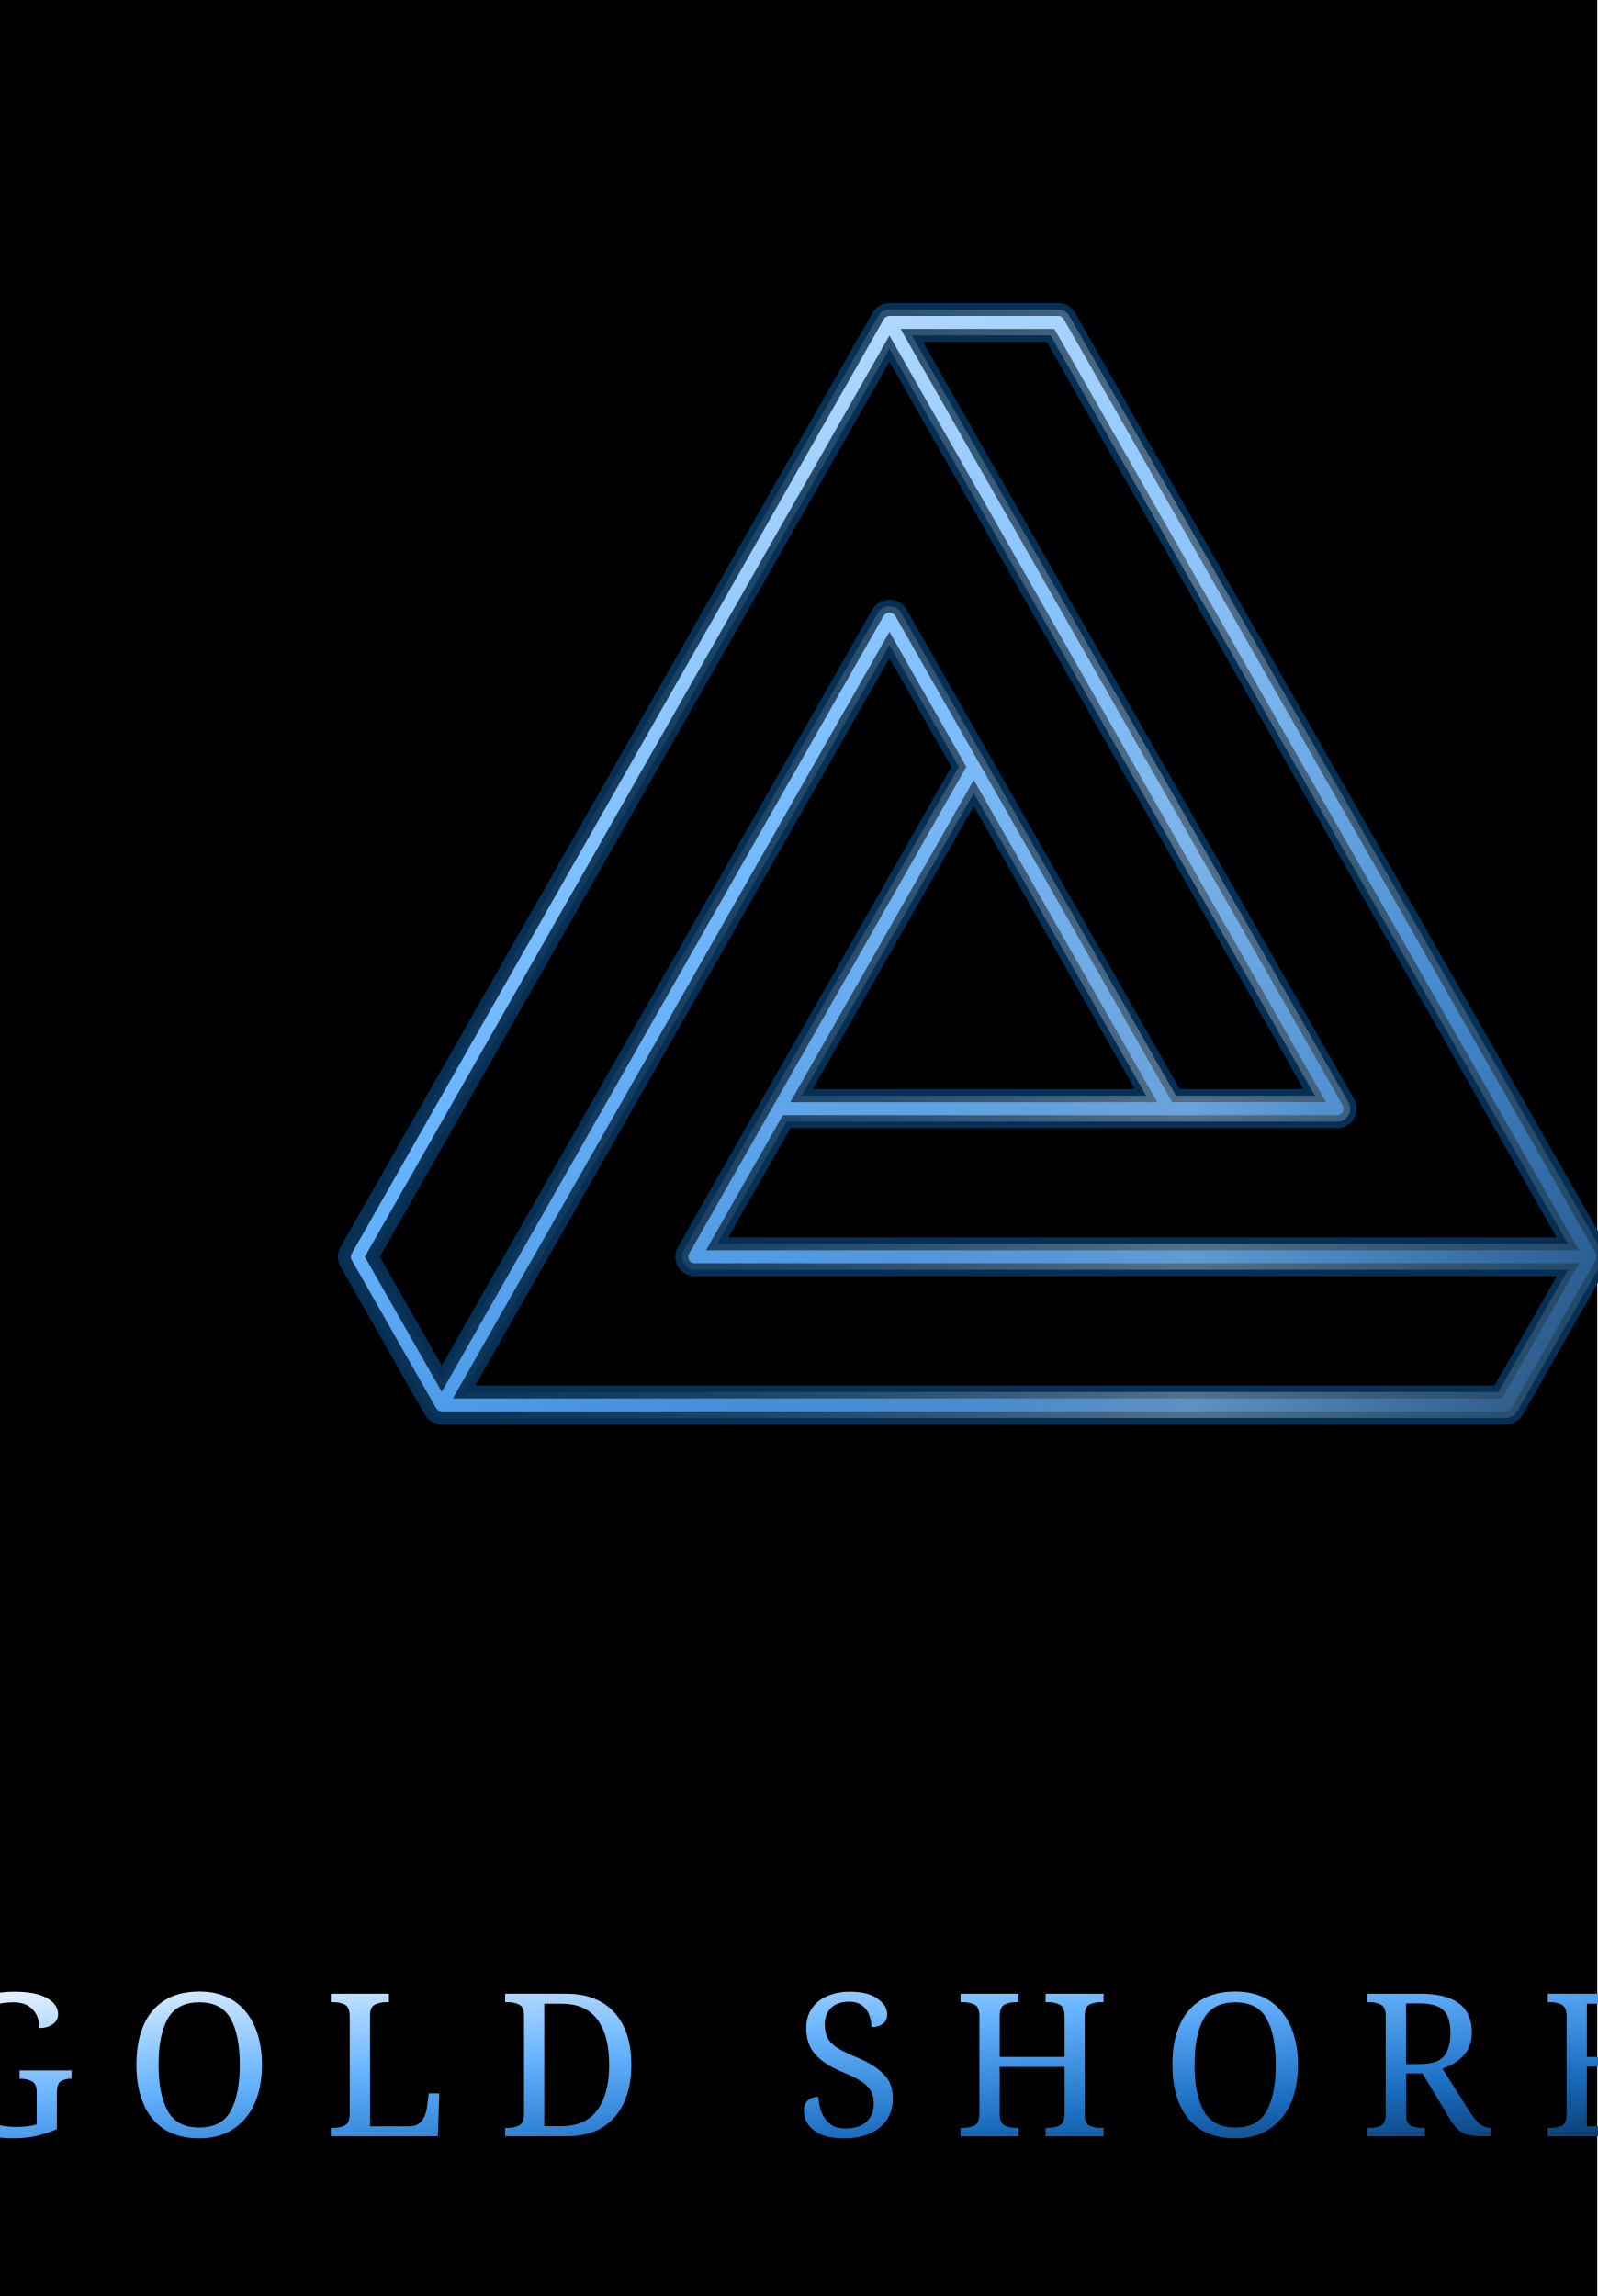
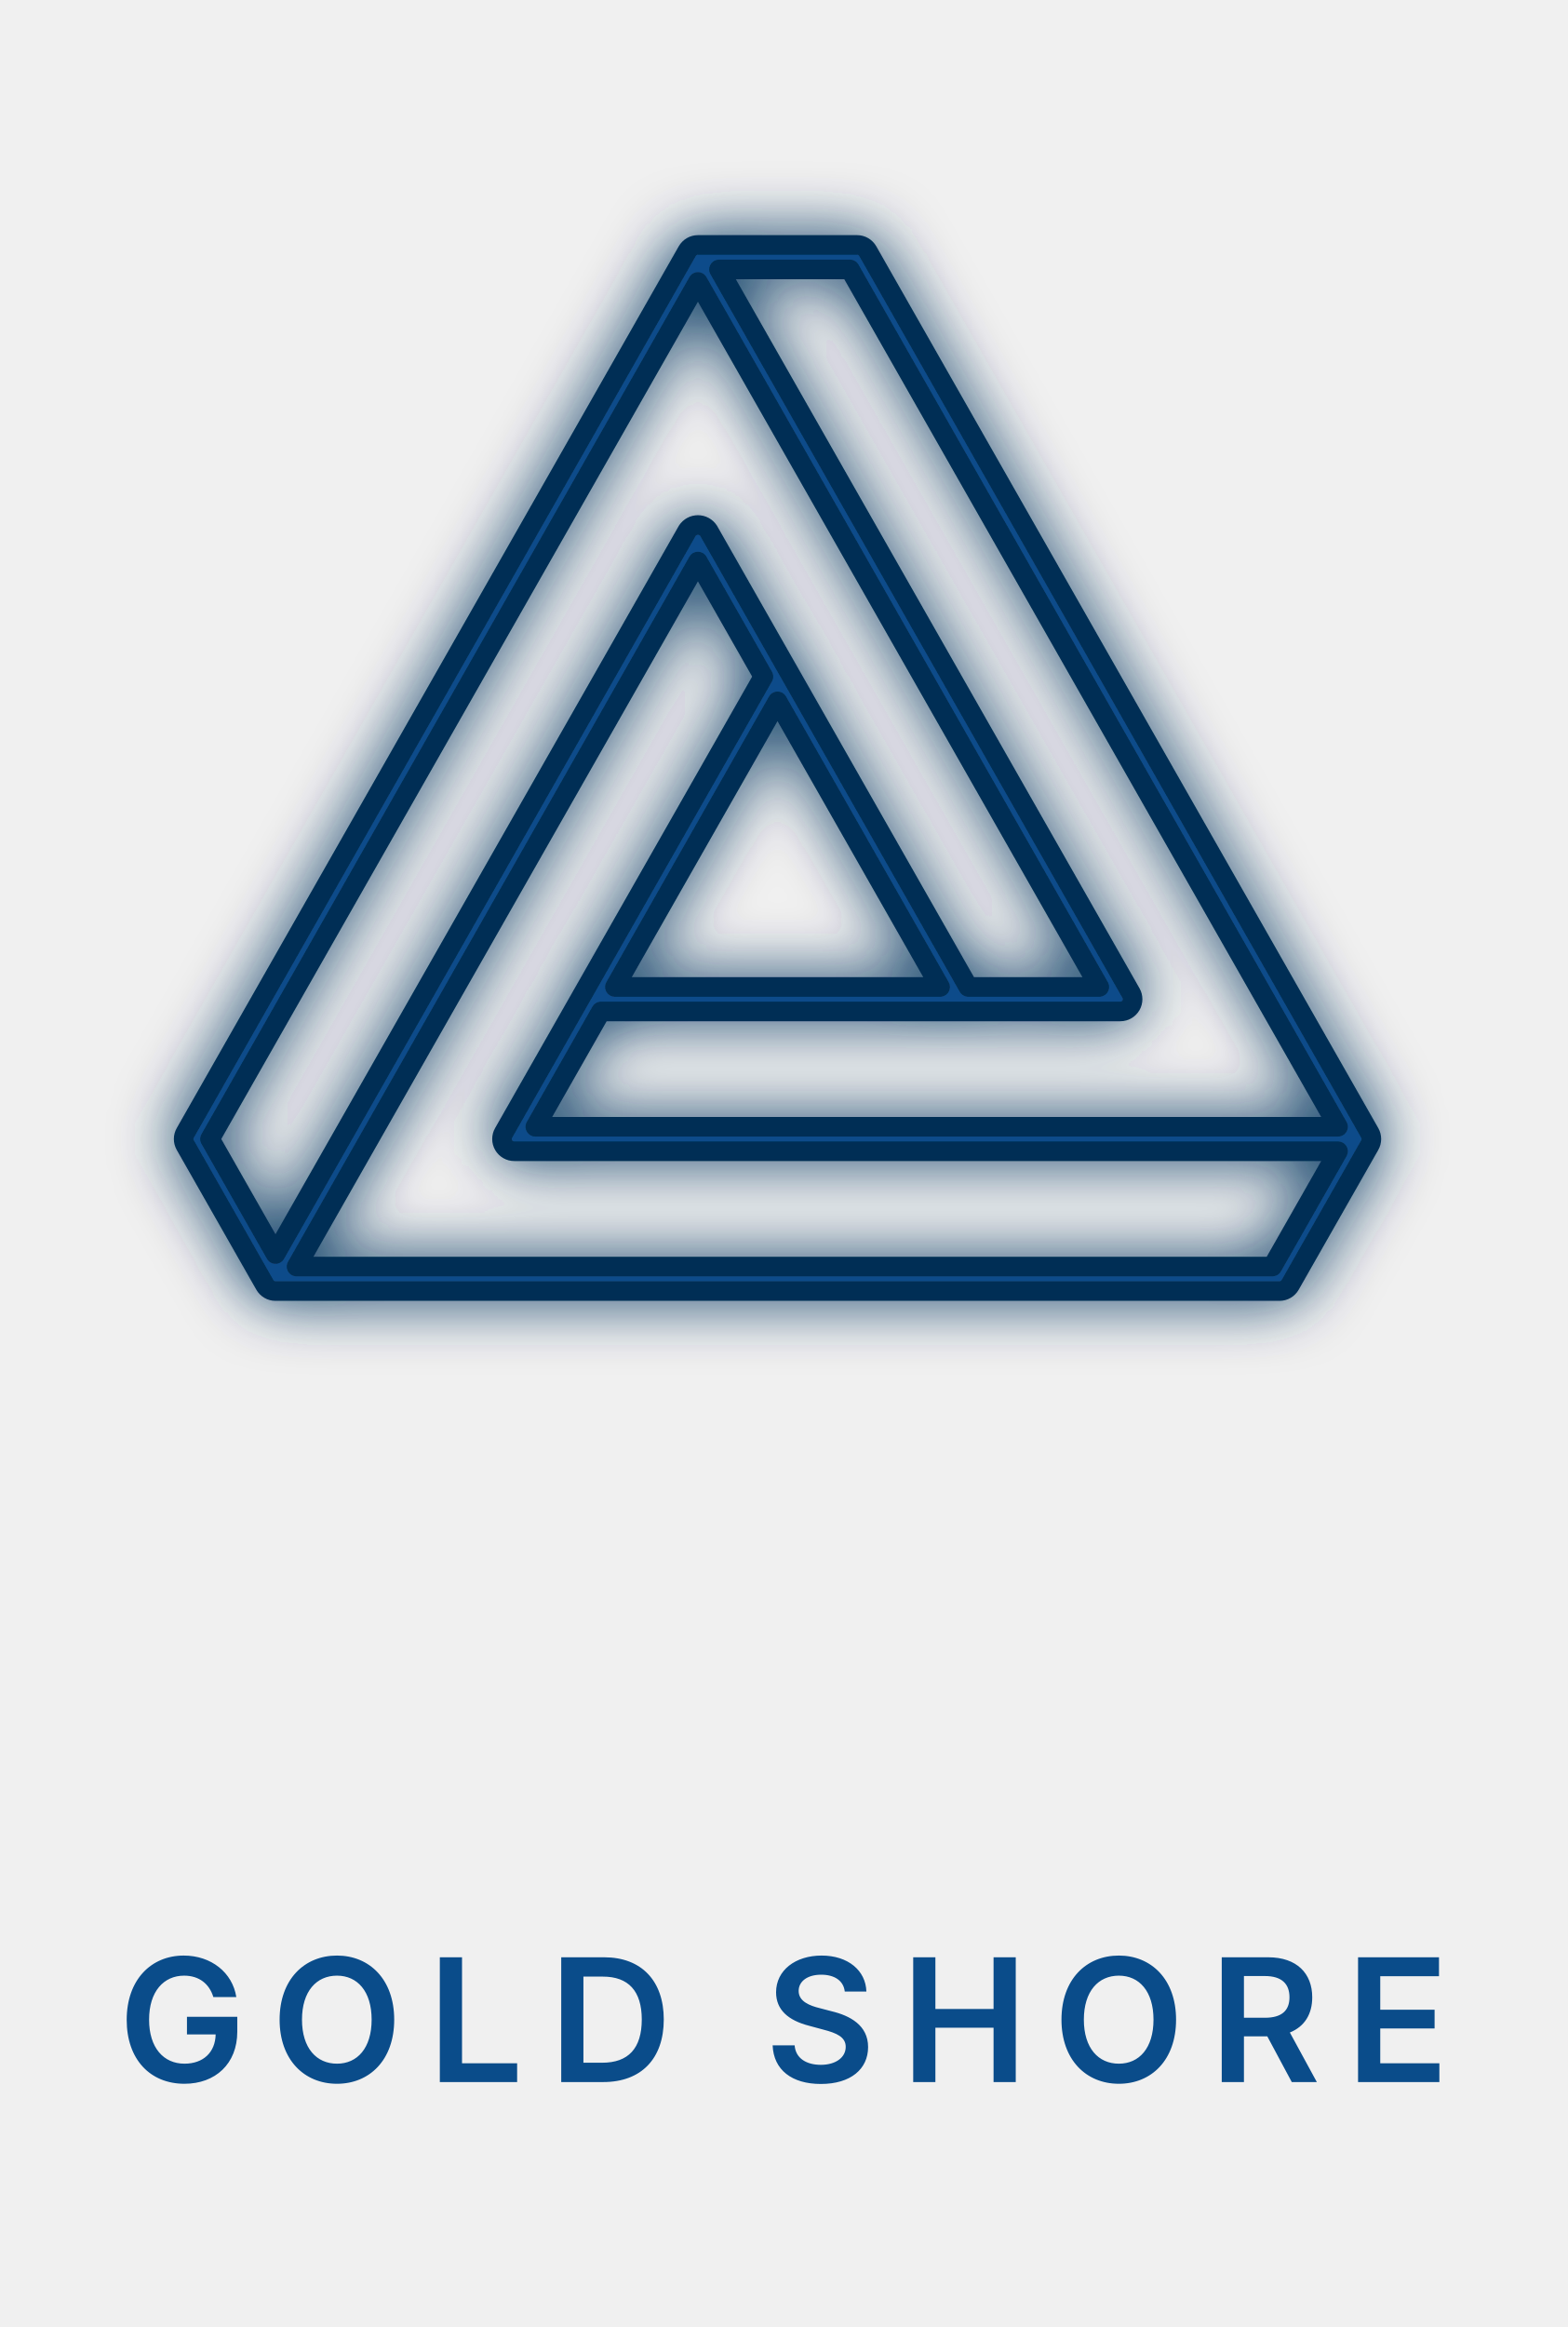
- <svg xmlns="http://www.w3.org/2000/svg" viewBox="0 0 160 230">
+ <svg xmlns="http://www.w3.org/2000/svg" viewBox="0 0 128 190" role="img" aria-labelledby="title desc">
  <defs>
-     <linearGradient id="metal" x1="0%" y1="0%" x2="100%" y2="100%">
-       <stop offset="0%" stop-color="#e8f4ff" />
-       <stop offset="40%" stop-color="#66b3ff" />
-       <stop offset="75%" stop-color="#1b6fc2" />
-       <stop offset="100%" stop-color="#0a3a6b" />
-     </linearGradient>
-     <linearGradient id="shine" x1="0%" y1="0%" x2="100%" y2="0%">
-       <stop offset="0%" stop-color="transparent" />
-       <stop offset="50%" stop-color="#ffffff" stop-opacity="0.9" />
-       <stop offset="100%" stop-color="transparent" />
-       <animateTransform attributeName="gradientTransform" type="translate" from="-160 0" to="160 0" dur="3.5s" repeatCount="indefinite" />
-     </linearGradient>
-     <mask id="maskShine">
-       <rect width="160" height="230" fill="url(#shine)" />
-     </mask>
+     <filter id="gs-glow" x="-50%" y="-50%" width="200%" height="200%">
+       <feGaussianBlur stdDeviation="2.5" result="blur" />
+       <feMerge>
+         <feMergeNode in="blur" />
+         <feMergeNode in="SourceGraphic" />
+       </feMerge>
+     </filter>
  </defs>
-   <rect width="160" height="230" fill="black" />
-   <path d="m111.87 92.505-41-72A1 1 0 0 0 70 20H57a1 1 0 0 0-.87.505l-41 72a1 1 0 0 0 0 .99l6.5 11.414a1 1 0 0 0 .87.506h82a1 1 0 0 0 .87-.506l6.5-11.414a1 1 0 0 0 0-.99M109.28 92H43.72l5.361-9.415H91.5a1 1 0 0 0 .87-1.494L58.72 22h10.698ZM63.5 57.265l13.28 23.32H50.22ZM17.15 93 57 23.021l32.78 57.564h-10.7l-21.21-37.25a1.04 1.04 0 0 0-1.738 0L22.5 102.392Zm86.768 10.415H24.22L57 45.85l5.35 9.394-21.22 37.261A1 1 0 0 0 42 94h67.28Z" fill="url(#metal)" stroke="#052f54" stroke-width="1" transform="matrix(1.3 0 0 1.3 15 5)" />
-   <path d="m111.87 92.505-41-72A1 1 0 0 0 70 20H57a1 1 0 0 0-.87.505l-41 72a1 1 0 0 0 0 .99l6.5 11.414a1 1 0 0 0 .87.506h82a1 1 0 0 0 .87-.506l6.5-11.414a1 1 0 0 0 0-.99M109.28 92H43.72l5.361-9.415H91.5a1 1 0 0 0 .87-1.494L58.72 22h10.698ZM63.5 57.265l13.28 23.32H50.22ZM17.15 93 57 23.021l32.78 57.564h-10.7l-21.21-37.25a1.04 1.04 0 0 0-1.738 0L22.5 102.392Zm86.768 10.415H24.22L57 45.85l5.35 9.394-21.22 37.261A1 1 0 0 0 42 94h67.28Z" fill="#ffffff" mask="url(#maskShine)" opacity="0.35" transform="matrix(1.3 0 0 1.3 15 5)" />
-   <text x="80" y="214" text-anchor="middle" font-size="20" font-weight="500" letter-spacing="5" fill="url(#metal)" font-family="Optima, Trajan Pro, Cinzel, serif">
- 
- GOLD SHORE
- 
- </text>
+   <g filter="url(#gs-glow)">
+     <path d="m111.87 92.505-41-72A1 1 0 0 0 70 20H57a1 1 0 0 0-.87.505l-41 72a1 1 0 0 0 0 .99l6.5 11.414a1 1 0 0 0 .87.506h82a1 1 0 0 0 .87-.506l6.5-11.414a1 1 0 0 0 0-.99M109.28 92H43.72l5.361-9.415H91.5a1 1 0 0 0 .87-1.494L58.72 22h10.698ZM63.5 57.265l13.28 23.32H50.22ZM17.15 93 57 23.021l32.78 57.564h-10.7l-21.21-37.25a1.04 1.04 0 0 0-1.738 0L22.5 102.392Zm86.768 10.415H24.22L57 45.85l5.35 9.394-21.22 37.261A1 1 0 0 0 42 94h67.28Z" fill="#0A4C8A" stroke="#052F54" stroke-width="1.6" stroke-linejoin="round" />
+   </g>
+   <text x="64" y="170" text-anchor="middle" font-size="14" font-weight="600" letter-spacing="2" fill="#0A4C8A" style="font-family: Inter, system-ui, -apple-system, BlinkMacSystemFont, 'Segoe UI', sans-serif;">
+     GOLD SHORE
+   </text>
</svg>
